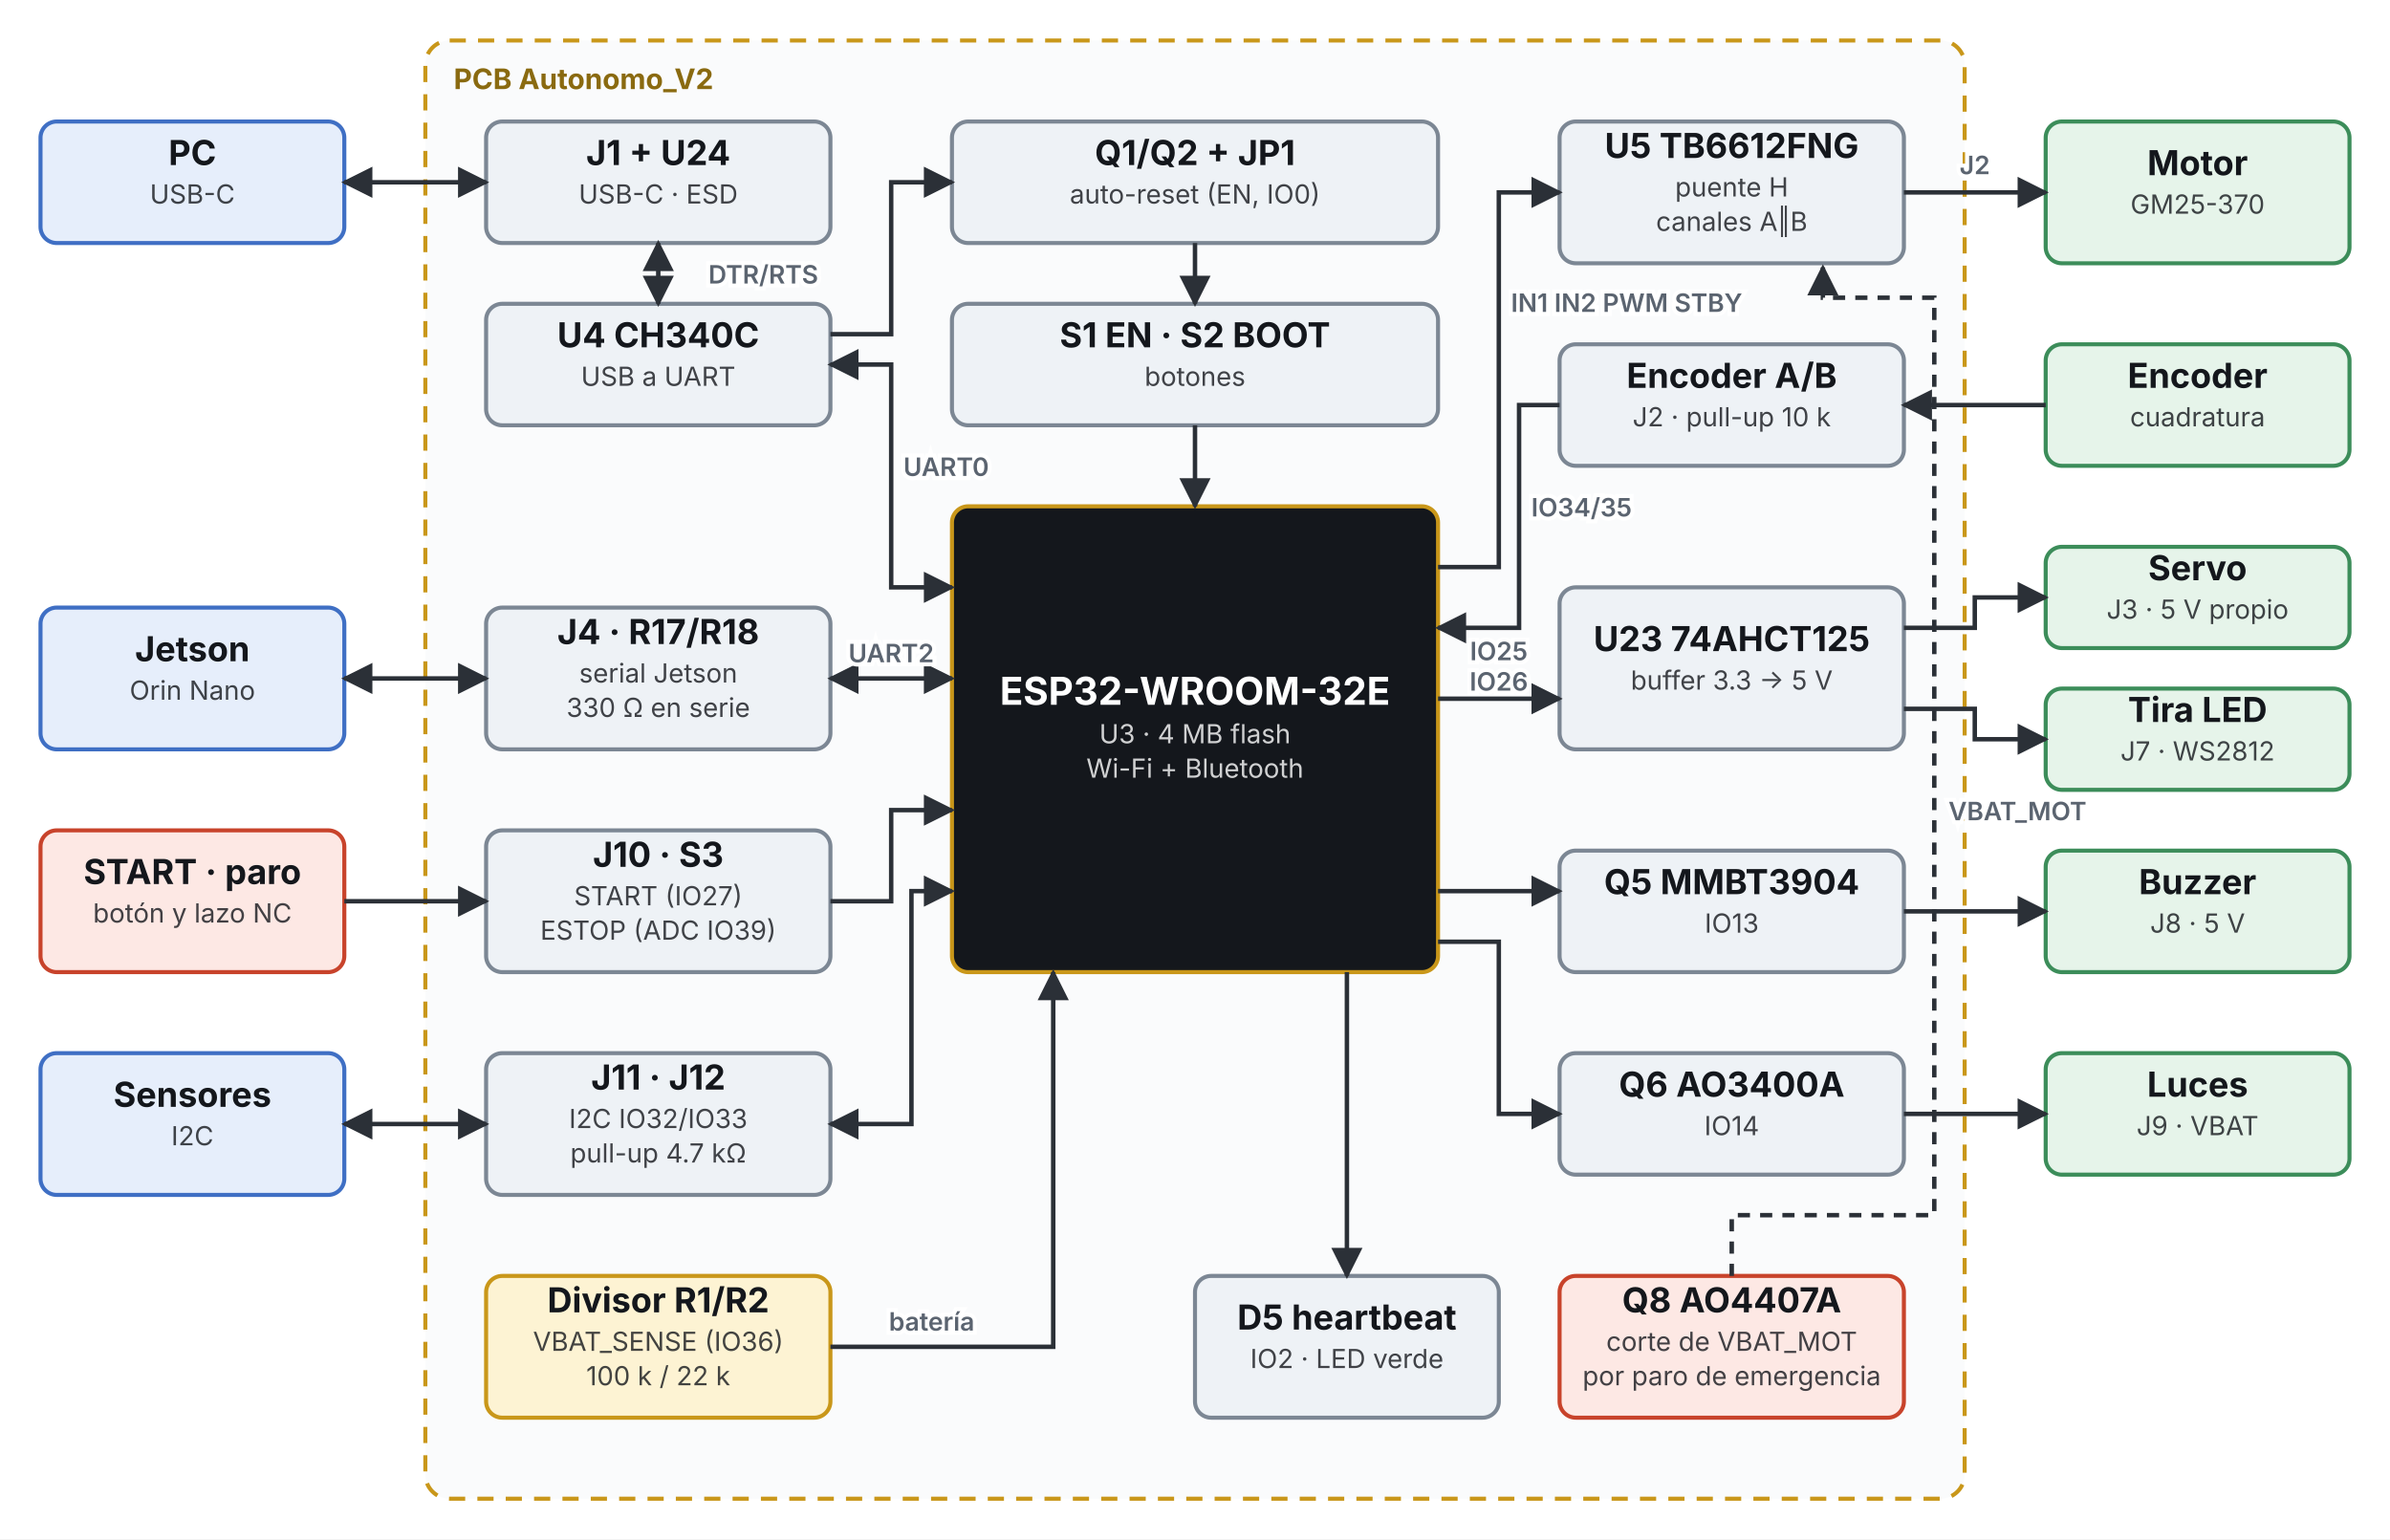
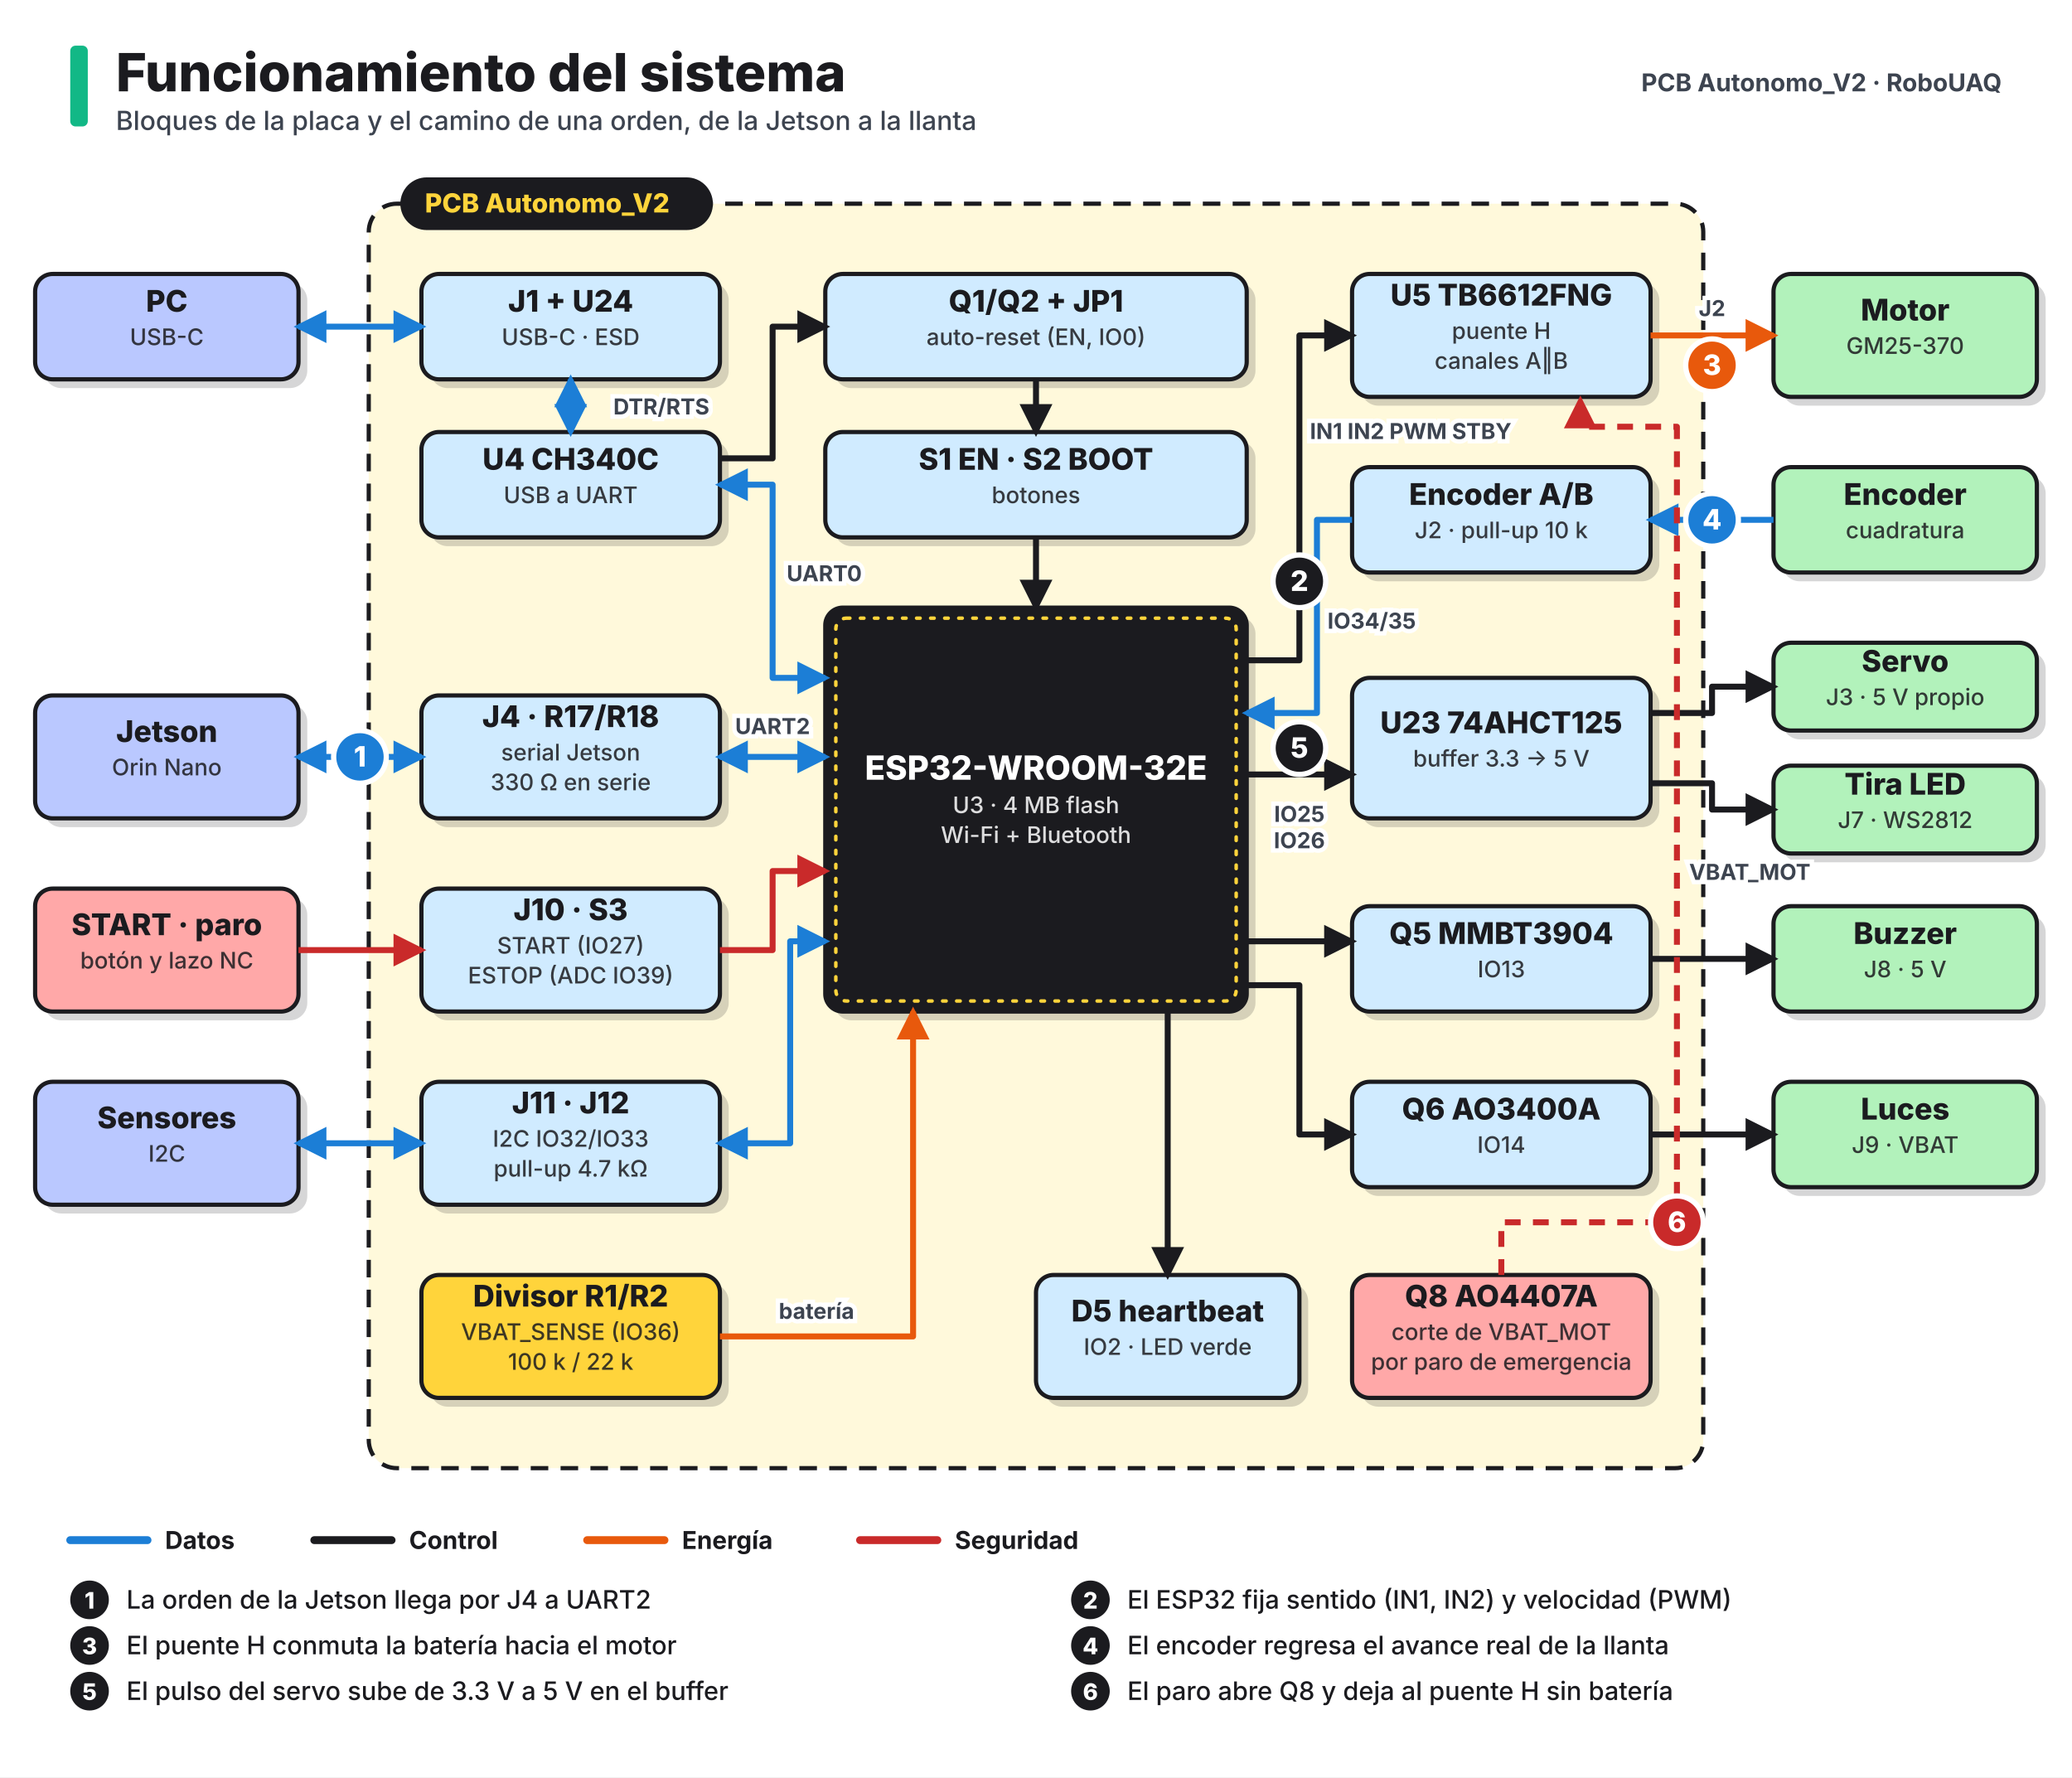
- <svg xmlns="http://www.w3.org/2000/svg" viewBox="0 0 1180 760" width="1180" height="760" font-family="Inter, 'Segoe UI', Helvetica, Arial, sans-serif">
+ <svg xmlns="http://www.w3.org/2000/svg" viewBox="0 0 1180 1012" width="1180" height="1012" font-family="Inter, 'Segoe UI', Helvetica, Arial, sans-serif">
  <defs>
-     <marker id="ae" viewBox="0 0 10 10" refX="9" refY="5" markerWidth="7" markerHeight="7" orient="auto">
-       <path d="M0,0 L10,5 L0,10 z" fill="#2b3037" />
-     </marker>
-     <marker id="as" viewBox="0 0 10 10" refX="1" refY="5" markerWidth="7" markerHeight="7" orient="auto">
-       <path d="M10,0 L0,5 L10,10 z" fill="#2b3037" />
+     <marker id="ep" viewBox="0 0 10 10" refX="8.5" refY="5" markerWidth="5.5" markerHeight="5.5" orient="auto">
+       <path d="M0,0 L10,5 L0,10 z" fill="#e8590c" />
+     </marker>
+     <marker id="sp" viewBox="0 0 10 10" refX="1.5" refY="5" markerWidth="5.5" markerHeight="5.5" orient="auto">
+       <path d="M10,0 L0,5 L10,10 z" fill="#e8590c" />
+     </marker>
+     <marker id="ed" viewBox="0 0 10 10" refX="8.5" refY="5" markerWidth="5.5" markerHeight="5.5" orient="auto">
+       <path d="M0,0 L10,5 L0,10 z" fill="#1c7ed6" />
+     </marker>
+     <marker id="sd" viewBox="0 0 10 10" refX="1.5" refY="5" markerWidth="5.5" markerHeight="5.5" orient="auto">
+       <path d="M10,0 L0,5 L10,10 z" fill="#1c7ed6" />
+     </marker>
+     <marker id="ec" viewBox="0 0 10 10" refX="8.5" refY="5" markerWidth="5.5" markerHeight="5.5" orient="auto">
+       <path d="M0,0 L10,5 L0,10 z" fill="#1b1b1f" />
+     </marker>
+     <marker id="sc" viewBox="0 0 10 10" refX="1.5" refY="5" markerWidth="5.5" markerHeight="5.5" orient="auto">
+       <path d="M10,0 L0,5 L10,10 z" fill="#1b1b1f" />
+     </marker>
+     <marker id="es" viewBox="0 0 10 10" refX="8.5" refY="5" markerWidth="5.5" markerHeight="5.5" orient="auto">
+       <path d="M0,0 L10,5 L0,10 z" fill="#c92a2a" />
+     </marker>
+     <marker id="ss" viewBox="0 0 10 10" refX="1.5" refY="5" markerWidth="5.5" markerHeight="5.5" orient="auto">
+       <path d="M10,0 L0,5 L10,10 z" fill="#c92a2a" />
    </marker>
  </defs>
-   <rect width="1180" height="760" fill="#ffffff" />
-   <rect x="210" y="20" width="760" height="720" rx="12" fill="#fafbfc" stroke="#c9971a" stroke-width="2" stroke-dasharray="8 6" />
-   <text x="224" y="44" font-size="14" font-weight="700" fill="#8a6a10">PCB Autonomo_V2</text>
-   <rect x="470" y="250" width="240" height="230" rx="8" fill="#14171c" stroke="#c9971a" stroke-width="2" />
-   <text x="590.0" y="348.0" text-anchor="middle" font-size="19" font-weight="700" fill="#ffffff">ESP32-WROOM-32E</text>
-   <text x="590.0" y="367.0" text-anchor="middle" font-size="13" fill="#ffffff" opacity=".8">U3 · 4 MB flash</text>
-   <text x="590.0" y="384.0" text-anchor="middle" font-size="13" fill="#ffffff" opacity=".8">Wi-Fi + Bluetooth</text>
-   <rect x="20" y="60" width="150" height="60" rx="8" fill="#e6eefb" stroke="#3f6fc4" stroke-width="2" />
-   <text x="95.0" y="81.5" text-anchor="middle" font-size="17" font-weight="700" fill="#14171c">PC</text>
-   <text x="95.0" y="100.5" text-anchor="middle" font-size="13" fill="#14171c" opacity=".8">USB-C</text>
-   <rect x="240" y="60" width="170" height="60" rx="8" fill="#eef2f6" stroke="#7c8794" stroke-width="2" />
-   <text x="325.0" y="81.5" text-anchor="middle" font-size="17" font-weight="700" fill="#14171c">J1 + U24</text>
-   <text x="325.0" y="100.5" text-anchor="middle" font-size="13" fill="#14171c" opacity=".8">USB-C · ESD</text>
-   <rect x="240" y="150" width="170" height="60" rx="8" fill="#eef2f6" stroke="#7c8794" stroke-width="2" />
-   <text x="325.0" y="171.5" text-anchor="middle" font-size="17" font-weight="700" fill="#14171c">U4 CH340C</text>
-   <text x="325.0" y="190.5" text-anchor="middle" font-size="13" fill="#14171c" opacity=".8">USB a UART</text>
-   <rect x="470" y="60" width="240" height="60" rx="8" fill="#eef2f6" stroke="#7c8794" stroke-width="2" />
-   <text x="590.0" y="81.5" text-anchor="middle" font-size="17" font-weight="700" fill="#14171c">Q1/Q2 + JP1</text>
-   <text x="590.0" y="100.5" text-anchor="middle" font-size="13" fill="#14171c" opacity=".8">auto-reset (EN, IO0)</text>
-   <rect x="470" y="150" width="240" height="60" rx="8" fill="#eef2f6" stroke="#7c8794" stroke-width="2" />
-   <text x="590.0" y="171.5" text-anchor="middle" font-size="17" font-weight="700" fill="#14171c">S1 EN · S2 BOOT</text>
-   <text x="590.0" y="190.5" text-anchor="middle" font-size="13" fill="#14171c" opacity=".8">botones</text>
-   <polyline points="170,90 240,90" fill="none" stroke="#2b3037" stroke-width="2.2" marker-end="url(#ae)" marker-start="url(#as)" />
-   <polyline points="325,120 325,150" fill="none" stroke="#2b3037" stroke-width="2.2" marker-end="url(#ae)" marker-start="url(#as)" />
-   <polyline points="410,180 440,180 440,290 470,290" fill="none" stroke="#2b3037" stroke-width="2.2" marker-end="url(#ae)" marker-start="url(#as)" />
-   <text x="446" y="235" text-anchor="start" font-size="12.5" fill="#5b6470" font-weight="600" paint-order="stroke" stroke="#fff" stroke-width="4">UART0</text>
-   <polyline points="410,165 440,165 440,90 470,90" fill="none" stroke="#2b3037" stroke-width="2.2" marker-end="url(#ae)" />
-   <text x="404" y="140" text-anchor="end" font-size="12.5" fill="#5b6470" font-weight="600" paint-order="stroke" stroke="#fff" stroke-width="4">DTR/RTS</text>
-   <polyline points="590,120 590,150" fill="none" stroke="#2b3037" stroke-width="2.2" marker-end="url(#ae)" />
-   <polyline points="590,210 590,250" fill="none" stroke="#2b3037" stroke-width="2.2" marker-end="url(#ae)" />
-   <rect x="20" y="300" width="150" height="70" rx="8" fill="#e6eefb" stroke="#3f6fc4" stroke-width="2" />
-   <text x="95.0" y="326.5" text-anchor="middle" font-size="17" font-weight="700" fill="#14171c">Jetson</text>
-   <text x="95.0" y="345.5" text-anchor="middle" font-size="13" fill="#14171c" opacity=".8">Orin Nano</text>
-   <rect x="240" y="300" width="170" height="70" rx="8" fill="#eef2f6" stroke="#7c8794" stroke-width="2" />
-   <text x="325.0" y="318.0" text-anchor="middle" font-size="17" font-weight="700" fill="#14171c">J4 · R17/R18</text>
-   <text x="325.0" y="337.0" text-anchor="middle" font-size="13" fill="#14171c" opacity=".8">serial Jetson</text>
-   <text x="325.0" y="354.0" text-anchor="middle" font-size="13" fill="#14171c" opacity=".8">330 Ω en serie</text>
-   <polyline points="170,335 240,335" fill="none" stroke="#2b3037" stroke-width="2.2" marker-end="url(#ae)" marker-start="url(#as)" />
-   <polyline points="410,335 470,335" fill="none" stroke="#2b3037" stroke-width="2.2" marker-end="url(#ae)" marker-start="url(#as)" />
-   <text x="440" y="327" text-anchor="middle" font-size="12.5" fill="#5b6470" font-weight="600" paint-order="stroke" stroke="#fff" stroke-width="4">UART2</text>
-   <rect x="20" y="410" width="150" height="70" rx="8" fill="#fde8e4" stroke="#c8432b" stroke-width="2" />
-   <text x="95.0" y="436.5" text-anchor="middle" font-size="17" font-weight="700" fill="#14171c">START · paro</text>
-   <text x="95.0" y="455.5" text-anchor="middle" font-size="13" fill="#14171c" opacity=".8">botón y lazo NC</text>
-   <rect x="240" y="410" width="170" height="70" rx="8" fill="#eef2f6" stroke="#7c8794" stroke-width="2" />
-   <text x="325.0" y="428.0" text-anchor="middle" font-size="17" font-weight="700" fill="#14171c">J10 · S3</text>
-   <text x="325.0" y="447.0" text-anchor="middle" font-size="13" fill="#14171c" opacity=".8">START (IO27)</text>
-   <text x="325.0" y="464.0" text-anchor="middle" font-size="13" fill="#14171c" opacity=".8">ESTOP (ADC IO39)</text>
-   <polyline points="170,445 240,445" fill="none" stroke="#2b3037" stroke-width="2.2" marker-end="url(#ae)" />
-   <polyline points="410,445 440,445 440,400 470,400" fill="none" stroke="#2b3037" stroke-width="2.2" marker-end="url(#ae)" />
-   <rect x="20" y="520" width="150" height="70" rx="8" fill="#e6eefb" stroke="#3f6fc4" stroke-width="2" />
-   <text x="95.0" y="546.5" text-anchor="middle" font-size="17" font-weight="700" fill="#14171c">Sensores</text>
-   <text x="95.0" y="565.5" text-anchor="middle" font-size="13" fill="#14171c" opacity=".8">I2C</text>
-   <rect x="240" y="520" width="170" height="70" rx="8" fill="#eef2f6" stroke="#7c8794" stroke-width="2" />
-   <text x="325.0" y="538.0" text-anchor="middle" font-size="17" font-weight="700" fill="#14171c">J11 · J12</text>
-   <text x="325.0" y="557.0" text-anchor="middle" font-size="13" fill="#14171c" opacity=".8">I2C IO32/IO33</text>
-   <text x="325.0" y="574.0" text-anchor="middle" font-size="13" fill="#14171c" opacity=".8">pull-up 4.7 kΩ</text>
-   <polyline points="170,555 240,555" fill="none" stroke="#2b3037" stroke-width="2.2" marker-end="url(#ae)" marker-start="url(#as)" />
-   <polyline points="410,555 450,555 450,440 470,440" fill="none" stroke="#2b3037" stroke-width="2.2" marker-end="url(#ae)" marker-start="url(#as)" />
-   <rect x="240" y="630" width="170" height="70" rx="8" fill="#fdf3d3" stroke="#c9971a" stroke-width="2" />
-   <text x="325.0" y="648.0" text-anchor="middle" font-size="17" font-weight="700" fill="#14171c">Divisor R1/R2</text>
-   <text x="325.0" y="667.0" text-anchor="middle" font-size="13" fill="#14171c" opacity=".8">VBAT_SENSE (IO36)</text>
-   <text x="325.0" y="684.0" text-anchor="middle" font-size="13" fill="#14171c" opacity=".8">100 k / 22 k</text>
-   <polyline points="410,665 520,665 520,480" fill="none" stroke="#2b3037" stroke-width="2.2" marker-end="url(#ae)" />
-   <text x="460" y="657" text-anchor="middle" font-size="12.5" fill="#5b6470" font-weight="600" paint-order="stroke" stroke="#fff" stroke-width="4">batería</text>
-   <rect x="770" y="60" width="170" height="70" rx="8" fill="#eef2f6" stroke="#7c8794" stroke-width="2" />
-   <text x="855.0" y="78.0" text-anchor="middle" font-size="17" font-weight="700" fill="#14171c">U5 TB6612FNG</text>
-   <text x="855.0" y="97.0" text-anchor="middle" font-size="13" fill="#14171c" opacity=".8">puente H</text>
-   <text x="855.0" y="114.0" text-anchor="middle" font-size="13" fill="#14171c" opacity=".8">canales A‖B</text>
-   <rect x="1010" y="60" width="150" height="70" rx="8" fill="#e6f4ea" stroke="#3c8d5a" stroke-width="2" />
-   <text x="1085.0" y="86.5" text-anchor="middle" font-size="17" font-weight="700" fill="#14171c">Motor</text>
-   <text x="1085.0" y="105.5" text-anchor="middle" font-size="13" fill="#14171c" opacity=".8">GM25-370</text>
-   <polyline points="710,280 740,280 740,95 770,95" fill="none" stroke="#2b3037" stroke-width="2.2" marker-end="url(#ae)" />
-   <text x="746" y="154" text-anchor="start" font-size="12.5" fill="#5b6470" font-weight="600" paint-order="stroke" stroke="#fff" stroke-width="4">IN1 IN2 PWM STBY</text>
-   <polyline points="940,95 1010,95" fill="none" stroke="#2b3037" stroke-width="2.2" marker-end="url(#ae)" />
-   <text x="975" y="86" text-anchor="middle" font-size="12.5" fill="#5b6470" font-weight="600" paint-order="stroke" stroke="#fff" stroke-width="4">J2</text>
-   <rect x="770" y="170" width="170" height="60" rx="8" fill="#eef2f6" stroke="#7c8794" stroke-width="2" />
-   <text x="855.0" y="191.5" text-anchor="middle" font-size="17" font-weight="700" fill="#14171c">Encoder A/B</text>
-   <text x="855.0" y="210.5" text-anchor="middle" font-size="13" fill="#14171c" opacity=".8">J2 · pull-up 10 k</text>
-   <rect x="1010" y="170" width="150" height="60" rx="8" fill="#e6f4ea" stroke="#3c8d5a" stroke-width="2" />
-   <text x="1085.0" y="191.5" text-anchor="middle" font-size="17" font-weight="700" fill="#14171c">Encoder</text>
-   <text x="1085.0" y="210.5" text-anchor="middle" font-size="13" fill="#14171c" opacity=".8">cuadratura</text>
-   <polyline points="1010,200 940,200" fill="none" stroke="#2b3037" stroke-width="2.2" marker-end="url(#ae)" />
-   <polyline points="770,200 750,200 750,310 710,310" fill="none" stroke="#2b3037" stroke-width="2.2" marker-end="url(#ae)" />
-   <text x="756" y="255" text-anchor="start" font-size="12.5" fill="#5b6470" font-weight="600" paint-order="stroke" stroke="#fff" stroke-width="4">IO34/35</text>
-   <rect x="770" y="290" width="170" height="80" rx="8" fill="#eef2f6" stroke="#7c8794" stroke-width="2" />
-   <text x="855.0" y="321.5" text-anchor="middle" font-size="17" font-weight="700" fill="#14171c">U23 74AHCT125</text>
-   <text x="855.0" y="340.5" text-anchor="middle" font-size="13" fill="#14171c" opacity=".8">buffer 3.3 → 5 V</text>
-   <polyline points="710,345 770,345" fill="none" stroke="#2b3037" stroke-width="2.2" marker-end="url(#ae)" />
-   <text x="740" y="326" text-anchor="middle" font-size="12.5" fill="#5b6470" font-weight="600" paint-order="stroke" stroke="#fff" stroke-width="4">IO25</text>
-   <text x="740" y="341" text-anchor="middle" font-size="12.5" fill="#5b6470" font-weight="600" paint-order="stroke" stroke="#fff" stroke-width="4">IO26</text>
-   <rect x="1010" y="270" width="150" height="50" rx="8" fill="#e6f4ea" stroke="#3c8d5a" stroke-width="2" />
-   <text x="1085.0" y="286.5" text-anchor="middle" font-size="17" font-weight="700" fill="#14171c">Servo</text>
-   <text x="1085.0" y="305.5" text-anchor="middle" font-size="13" fill="#14171c" opacity=".8">J3 · 5 V propio</text>
-   <rect x="1010" y="340" width="150" height="50" rx="8" fill="#e6f4ea" stroke="#3c8d5a" stroke-width="2" />
-   <text x="1085.0" y="356.5" text-anchor="middle" font-size="17" font-weight="700" fill="#14171c">Tira LED</text>
-   <text x="1085.0" y="375.5" text-anchor="middle" font-size="13" fill="#14171c" opacity=".8">J7 · WS2812</text>
-   <polyline points="940,310 975,310 975,295 1010,295" fill="none" stroke="#2b3037" stroke-width="2.2" marker-end="url(#ae)" />
-   <polyline points="940,350 975,350 975,365 1010,365" fill="none" stroke="#2b3037" stroke-width="2.2" marker-end="url(#ae)" />
-   <rect x="770" y="420" width="170" height="60" rx="8" fill="#eef2f6" stroke="#7c8794" stroke-width="2" />
-   <text x="855.0" y="441.5" text-anchor="middle" font-size="17" font-weight="700" fill="#14171c">Q5 MMBT3904</text>
-   <text x="855.0" y="460.5" text-anchor="middle" font-size="13" fill="#14171c" opacity=".8">IO13</text>
-   <rect x="1010" y="420" width="150" height="60" rx="8" fill="#e6f4ea" stroke="#3c8d5a" stroke-width="2" />
-   <text x="1085.0" y="441.5" text-anchor="middle" font-size="17" font-weight="700" fill="#14171c">Buzzer</text>
-   <text x="1085.0" y="460.5" text-anchor="middle" font-size="13" fill="#14171c" opacity=".8">J8 · 5 V</text>
-   <polyline points="710,440 770,440" fill="none" stroke="#2b3037" stroke-width="2.2" marker-end="url(#ae)" />
-   <polyline points="940,450 1010,450" fill="none" stroke="#2b3037" stroke-width="2.2" marker-end="url(#ae)" />
-   <rect x="770" y="520" width="170" height="60" rx="8" fill="#eef2f6" stroke="#7c8794" stroke-width="2" />
-   <text x="855.0" y="541.5" text-anchor="middle" font-size="17" font-weight="700" fill="#14171c">Q6 AO3400A</text>
-   <text x="855.0" y="560.5" text-anchor="middle" font-size="13" fill="#14171c" opacity=".8">IO14</text>
-   <rect x="1010" y="520" width="150" height="60" rx="8" fill="#e6f4ea" stroke="#3c8d5a" stroke-width="2" />
-   <text x="1085.0" y="541.5" text-anchor="middle" font-size="17" font-weight="700" fill="#14171c">Luces</text>
-   <text x="1085.0" y="560.5" text-anchor="middle" font-size="13" fill="#14171c" opacity=".8">J9 · VBAT</text>
-   <polyline points="710,465 740,465 740,550 770,550" fill="none" stroke="#2b3037" stroke-width="2.2" marker-end="url(#ae)" />
-   <polyline points="940,550 1010,550" fill="none" stroke="#2b3037" stroke-width="2.2" marker-end="url(#ae)" />
-   <rect x="770" y="630" width="170" height="70" rx="8" fill="#fde8e4" stroke="#c8432b" stroke-width="2" />
-   <text x="855.0" y="648.0" text-anchor="middle" font-size="17" font-weight="700" fill="#14171c">Q8 AO4407A</text>
-   <text x="855.0" y="667.0" text-anchor="middle" font-size="13" fill="#14171c" opacity=".8">corte de VBAT_MOT</text>
-   <text x="855.0" y="684.0" text-anchor="middle" font-size="13" fill="#14171c" opacity=".8">por paro de emergencia</text>
-   <polyline points="855,630 855,600 955,600 955,147 900,147 900,132" fill="none" stroke="#2b3037" stroke-width="2.2" stroke-dasharray="6 5" marker-end="url(#ae)" />
-   <text x="962" y="405" text-anchor="start" font-size="12.5" fill="#5b6470" font-weight="600" paint-order="stroke" stroke="#fff" stroke-width="4">VBAT_MOT</text>
-   <rect x="590" y="630" width="150" height="70" rx="8" fill="#eef2f6" stroke="#7c8794" stroke-width="2" />
-   <text x="665.0" y="656.5" text-anchor="middle" font-size="17" font-weight="700" fill="#14171c">D5 heartbeat</text>
-   <text x="665.0" y="675.5" text-anchor="middle" font-size="13" fill="#14171c" opacity=".8">IO2 · LED verde</text>
-   <polyline points="665,480 665,630" fill="none" stroke="#2b3037" stroke-width="2.2" marker-end="url(#ae)" />
+   <rect width="1180" height="1012" fill="#ffffff" />
+   <rect x="40" y="26" width="10" height="46" rx="3" fill="#12b886" />
+   <text x="66" y="52" font-size="30" font-weight="800" fill="#1b1b1f">Funcionamiento del sistema</text>
+   <text x="66" y="74" font-size="15" font-weight="500" fill="#3d4450">Bloques de la placa y el camino de una orden, de la Jetson a la llanta</text>
+   <text x="1140" y="52" text-anchor="end" font-size="14" font-weight="700" fill="#3d4450">PCB Autonomo_V2 · RoboUAQ</text>
+   <g transform="translate(0,96)">
+     <rect x="210" y="20" width="760" height="720" rx="16" fill="#fff9db" stroke="#1b1b1f" stroke-width="2.4" stroke-dasharray="10 7" />
+     <rect x="228" y="5" width="178" height="30" rx="15" fill="#1b1b1f" />
+     <text x="242" y="25" font-size="15" font-weight="800" fill="#ffd43b">PCB Autonomo_V2</text>
+     <rect x="475" y="255" width="240" height="230" rx="10" fill="#1b1b1f" opacity=".18" />
+     <rect x="470" y="250" width="240" height="230" rx="10" fill="#1b1b1f" stroke="#1b1b1f" stroke-width="2.4" />
+     <rect x="476" y="256" width="228" height="218" rx="6" fill="none" stroke="#ffd43b" stroke-width="2" stroke-dasharray="2 6" stroke-linecap="round" />
+     <text x="590.0" y="348.0" text-anchor="middle" font-size="19" font-weight="800" fill="#ffffff">ESP32-WROOM-32E</text>
+     <text x="590.0" y="367.0" text-anchor="middle" font-size="13" font-weight="500" fill="#ffffff" opacity=".85">U3 · 4 MB flash</text>
+     <text x="590.0" y="384.0" text-anchor="middle" font-size="13" font-weight="500" fill="#ffffff" opacity=".85">Wi-Fi + Bluetooth</text>
+     <rect x="25" y="65" width="150" height="60" rx="10" fill="#1b1b1f" opacity=".18" />
+     <rect x="20" y="60" width="150" height="60" rx="10" fill="#bac8ff" stroke="#1b1b1f" stroke-width="2.4" />
+     <text x="95.0" y="81.5" text-anchor="middle" font-size="17" font-weight="800" fill="#1b1b1f">PC</text>
+     <text x="95.0" y="100.5" text-anchor="middle" font-size="13" font-weight="500" fill="#1b1b1f" opacity=".85">USB-C</text>
+     <rect x="245" y="65" width="170" height="60" rx="10" fill="#1b1b1f" opacity=".18" />
+     <rect x="240" y="60" width="170" height="60" rx="10" fill="#d0ebff" stroke="#1b1b1f" stroke-width="2.4" />
+     <text x="325.0" y="81.5" text-anchor="middle" font-size="17" font-weight="800" fill="#1b1b1f">J1 + U24</text>
+     <text x="325.0" y="100.5" text-anchor="middle" font-size="13" font-weight="500" fill="#1b1b1f" opacity=".85">USB-C · ESD</text>
+     <rect x="245" y="155" width="170" height="60" rx="10" fill="#1b1b1f" opacity=".18" />
+     <rect x="240" y="150" width="170" height="60" rx="10" fill="#d0ebff" stroke="#1b1b1f" stroke-width="2.4" />
+     <text x="325.0" y="171.5" text-anchor="middle" font-size="17" font-weight="800" fill="#1b1b1f">U4 CH340C</text>
+     <text x="325.0" y="190.5" text-anchor="middle" font-size="13" font-weight="500" fill="#1b1b1f" opacity=".85">USB a UART</text>
+     <rect x="475" y="65" width="240" height="60" rx="10" fill="#1b1b1f" opacity=".18" />
+     <rect x="470" y="60" width="240" height="60" rx="10" fill="#d0ebff" stroke="#1b1b1f" stroke-width="2.4" />
+     <text x="590.0" y="81.5" text-anchor="middle" font-size="17" font-weight="800" fill="#1b1b1f">Q1/Q2 + JP1</text>
+     <text x="590.0" y="100.5" text-anchor="middle" font-size="13" font-weight="500" fill="#1b1b1f" opacity=".85">auto-reset (EN, IO0)</text>
+     <rect x="475" y="155" width="240" height="60" rx="10" fill="#1b1b1f" opacity=".18" />
+     <rect x="470" y="150" width="240" height="60" rx="10" fill="#d0ebff" stroke="#1b1b1f" stroke-width="2.4" />
+     <text x="590.0" y="171.5" text-anchor="middle" font-size="17" font-weight="800" fill="#1b1b1f">S1 EN · S2 BOOT</text>
+     <text x="590.0" y="190.5" text-anchor="middle" font-size="13" font-weight="500" fill="#1b1b1f" opacity=".85">botones</text>
+     <polyline points="170,90 240,90" fill="none" stroke="#1c7ed6" stroke-width="3.4" stroke-linejoin="round" marker-end="url(#ed)" marker-start="url(#sd)" />
+     <polyline points="325,120 325,150" fill="none" stroke="#1c7ed6" stroke-width="3.4" stroke-linejoin="round" marker-end="url(#ed)" marker-start="url(#sd)" />
+     <polyline points="410,180 440,180 440,290 470,290" fill="none" stroke="#1c7ed6" stroke-width="3.4" stroke-linejoin="round" marker-end="url(#ed)" marker-start="url(#sd)" />
+     <polyline points="410,165 440,165 440,90 470,90" fill="none" stroke="#1b1b1f" stroke-width="3.4" stroke-linejoin="round" marker-end="url(#ec)" />
+     <polyline points="590,120 590,150" fill="none" stroke="#1b1b1f" stroke-width="3.4" stroke-linejoin="round" marker-end="url(#ec)" />
+     <polyline points="590,210 590,250" fill="none" stroke="#1b1b1f" stroke-width="3.4" stroke-linejoin="round" marker-end="url(#ec)" />
+     <rect x="25" y="305" width="150" height="70" rx="10" fill="#1b1b1f" opacity=".18" />
+     <rect x="20" y="300" width="150" height="70" rx="10" fill="#bac8ff" stroke="#1b1b1f" stroke-width="2.4" />
+     <text x="95.0" y="326.5" text-anchor="middle" font-size="17" font-weight="800" fill="#1b1b1f">Jetson</text>
+     <text x="95.0" y="345.5" text-anchor="middle" font-size="13" font-weight="500" fill="#1b1b1f" opacity=".85">Orin Nano</text>
+     <rect x="245" y="305" width="170" height="70" rx="10" fill="#1b1b1f" opacity=".18" />
+     <rect x="240" y="300" width="170" height="70" rx="10" fill="#d0ebff" stroke="#1b1b1f" stroke-width="2.4" />
+     <text x="325.0" y="318.0" text-anchor="middle" font-size="17" font-weight="800" fill="#1b1b1f">J4 · R17/R18</text>
+     <text x="325.0" y="337.0" text-anchor="middle" font-size="13" font-weight="500" fill="#1b1b1f" opacity=".85">serial Jetson</text>
+     <text x="325.0" y="354.0" text-anchor="middle" font-size="13" font-weight="500" fill="#1b1b1f" opacity=".85">330 Ω en serie</text>
+     <polyline points="170,335 240,335" fill="none" stroke="#1c7ed6" stroke-width="3.4" stroke-linejoin="round" marker-end="url(#ed)" marker-start="url(#sd)" />
+     <polyline points="410,335 470,335" fill="none" stroke="#1c7ed6" stroke-width="3.4" stroke-linejoin="round" marker-end="url(#ed)" marker-start="url(#sd)" />
+     <rect x="25" y="415" width="150" height="70" rx="10" fill="#1b1b1f" opacity=".18" />
+     <rect x="20" y="410" width="150" height="70" rx="10" fill="#ffa8a8" stroke="#1b1b1f" stroke-width="2.4" />
+     <text x="95.0" y="436.5" text-anchor="middle" font-size="17" font-weight="800" fill="#1b1b1f">START · paro</text>
+     <text x="95.0" y="455.5" text-anchor="middle" font-size="13" font-weight="500" fill="#1b1b1f" opacity=".85">botón y lazo NC</text>
+     <rect x="245" y="415" width="170" height="70" rx="10" fill="#1b1b1f" opacity=".18" />
+     <rect x="240" y="410" width="170" height="70" rx="10" fill="#d0ebff" stroke="#1b1b1f" stroke-width="2.4" />
+     <text x="325.0" y="428.0" text-anchor="middle" font-size="17" font-weight="800" fill="#1b1b1f">J10 · S3</text>
+     <text x="325.0" y="447.0" text-anchor="middle" font-size="13" font-weight="500" fill="#1b1b1f" opacity=".85">START (IO27)</text>
+     <text x="325.0" y="464.0" text-anchor="middle" font-size="13" font-weight="500" fill="#1b1b1f" opacity=".85">ESTOP (ADC IO39)</text>
+     <polyline points="170,445 240,445" fill="none" stroke="#c92a2a" stroke-width="3.4" stroke-linejoin="round" marker-end="url(#es)" />
+     <polyline points="410,445 440,445 440,400 470,400" fill="none" stroke="#c92a2a" stroke-width="3.4" stroke-linejoin="round" marker-end="url(#es)" />
+     <rect x="25" y="525" width="150" height="70" rx="10" fill="#1b1b1f" opacity=".18" />
+     <rect x="20" y="520" width="150" height="70" rx="10" fill="#bac8ff" stroke="#1b1b1f" stroke-width="2.4" />
+     <text x="95.0" y="546.5" text-anchor="middle" font-size="17" font-weight="800" fill="#1b1b1f">Sensores</text>
+     <text x="95.0" y="565.5" text-anchor="middle" font-size="13" font-weight="500" fill="#1b1b1f" opacity=".85">I2C</text>
+     <rect x="245" y="525" width="170" height="70" rx="10" fill="#1b1b1f" opacity=".18" />
+     <rect x="240" y="520" width="170" height="70" rx="10" fill="#d0ebff" stroke="#1b1b1f" stroke-width="2.4" />
+     <text x="325.0" y="538.0" text-anchor="middle" font-size="17" font-weight="800" fill="#1b1b1f">J11 · J12</text>
+     <text x="325.0" y="557.0" text-anchor="middle" font-size="13" font-weight="500" fill="#1b1b1f" opacity=".85">I2C IO32/IO33</text>
+     <text x="325.0" y="574.0" text-anchor="middle" font-size="13" font-weight="500" fill="#1b1b1f" opacity=".85">pull-up 4.7 kΩ</text>
+     <polyline points="170,555 240,555" fill="none" stroke="#1c7ed6" stroke-width="3.4" stroke-linejoin="round" marker-end="url(#ed)" marker-start="url(#sd)" />
+     <polyline points="410,555 450,555 450,440 470,440" fill="none" stroke="#1c7ed6" stroke-width="3.4" stroke-linejoin="round" marker-end="url(#ed)" marker-start="url(#sd)" />
+     <rect x="245" y="635" width="170" height="70" rx="10" fill="#1b1b1f" opacity=".18" />
+     <rect x="240" y="630" width="170" height="70" rx="10" fill="#ffd43b" stroke="#1b1b1f" stroke-width="2.4" />
+     <text x="325.0" y="648.0" text-anchor="middle" font-size="17" font-weight="800" fill="#1b1b1f">Divisor R1/R2</text>
+     <text x="325.0" y="667.0" text-anchor="middle" font-size="13" font-weight="500" fill="#1b1b1f" opacity=".85">VBAT_SENSE (IO36)</text>
+     <text x="325.0" y="684.0" text-anchor="middle" font-size="13" font-weight="500" fill="#1b1b1f" opacity=".85">100 k / 22 k</text>
+     <polyline points="410,665 520,665 520,480" fill="none" stroke="#e8590c" stroke-width="3.4" stroke-linejoin="round" marker-end="url(#ep)" />
+     <rect x="775" y="65" width="170" height="70" rx="10" fill="#1b1b1f" opacity=".18" />
+     <rect x="770" y="60" width="170" height="70" rx="10" fill="#d0ebff" stroke="#1b1b1f" stroke-width="2.4" />
+     <text x="855.0" y="78.0" text-anchor="middle" font-size="17" font-weight="800" fill="#1b1b1f">U5 TB6612FNG</text>
+     <text x="855.0" y="97.0" text-anchor="middle" font-size="13" font-weight="500" fill="#1b1b1f" opacity=".85">puente H</text>
+     <text x="855.0" y="114.0" text-anchor="middle" font-size="13" font-weight="500" fill="#1b1b1f" opacity=".85">canales A‖B</text>
+     <rect x="1015" y="65" width="150" height="70" rx="10" fill="#1b1b1f" opacity=".18" />
+     <rect x="1010" y="60" width="150" height="70" rx="10" fill="#b2f2bb" stroke="#1b1b1f" stroke-width="2.4" />
+     <text x="1085.0" y="86.5" text-anchor="middle" font-size="17" font-weight="800" fill="#1b1b1f">Motor</text>
+     <text x="1085.0" y="105.5" text-anchor="middle" font-size="13" font-weight="500" fill="#1b1b1f" opacity=".85">GM25-370</text>
+     <polyline points="710,280 740,280 740,95 770,95" fill="none" stroke="#1b1b1f" stroke-width="3.4" stroke-linejoin="round" marker-end="url(#ec)" />
+     <polyline points="940,95 1010,95" fill="none" stroke="#e8590c" stroke-width="3.4" stroke-linejoin="round" marker-end="url(#ep)" />
+     <rect x="775" y="175" width="170" height="60" rx="10" fill="#1b1b1f" opacity=".18" />
+     <rect x="770" y="170" width="170" height="60" rx="10" fill="#d0ebff" stroke="#1b1b1f" stroke-width="2.4" />
+     <text x="855.0" y="191.5" text-anchor="middle" font-size="17" font-weight="800" fill="#1b1b1f">Encoder A/B</text>
+     <text x="855.0" y="210.5" text-anchor="middle" font-size="13" font-weight="500" fill="#1b1b1f" opacity=".85">J2 · pull-up 10 k</text>
+     <rect x="1015" y="175" width="150" height="60" rx="10" fill="#1b1b1f" opacity=".18" />
+     <rect x="1010" y="170" width="150" height="60" rx="10" fill="#b2f2bb" stroke="#1b1b1f" stroke-width="2.4" />
+     <text x="1085.0" y="191.5" text-anchor="middle" font-size="17" font-weight="800" fill="#1b1b1f">Encoder</text>
+     <text x="1085.0" y="210.5" text-anchor="middle" font-size="13" font-weight="500" fill="#1b1b1f" opacity=".85">cuadratura</text>
+     <polyline points="1010,200 940,200" fill="none" stroke="#1c7ed6" stroke-width="3.4" stroke-linejoin="round" marker-end="url(#ed)" />
+     <polyline points="770,200 750,200 750,310 710,310" fill="none" stroke="#1c7ed6" stroke-width="3.4" stroke-linejoin="round" marker-end="url(#ed)" />
+     <rect x="775" y="295" width="170" height="80" rx="10" fill="#1b1b1f" opacity=".18" />
+     <rect x="770" y="290" width="170" height="80" rx="10" fill="#d0ebff" stroke="#1b1b1f" stroke-width="2.4" />
+     <text x="855.0" y="321.5" text-anchor="middle" font-size="17" font-weight="800" fill="#1b1b1f">U23 74AHCT125</text>
+     <text x="855.0" y="340.5" text-anchor="middle" font-size="13" font-weight="500" fill="#1b1b1f" opacity=".85">buffer 3.3 → 5 V</text>
+     <polyline points="710,345 770,345" fill="none" stroke="#1b1b1f" stroke-width="3.4" stroke-linejoin="round" marker-end="url(#ec)" />
+     <rect x="1015" y="275" width="150" height="50" rx="10" fill="#1b1b1f" opacity=".18" />
+     <rect x="1010" y="270" width="150" height="50" rx="10" fill="#b2f2bb" stroke="#1b1b1f" stroke-width="2.4" />
+     <text x="1085.0" y="286.5" text-anchor="middle" font-size="17" font-weight="800" fill="#1b1b1f">Servo</text>
+     <text x="1085.0" y="305.5" text-anchor="middle" font-size="13" font-weight="500" fill="#1b1b1f" opacity=".85">J3 · 5 V propio</text>
+     <rect x="1015" y="345" width="150" height="50" rx="10" fill="#1b1b1f" opacity=".18" />
+     <rect x="1010" y="340" width="150" height="50" rx="10" fill="#b2f2bb" stroke="#1b1b1f" stroke-width="2.4" />
+     <text x="1085.0" y="356.5" text-anchor="middle" font-size="17" font-weight="800" fill="#1b1b1f">Tira LED</text>
+     <text x="1085.0" y="375.5" text-anchor="middle" font-size="13" font-weight="500" fill="#1b1b1f" opacity=".85">J7 · WS2812</text>
+     <polyline points="940,310 975,310 975,295 1010,295" fill="none" stroke="#1b1b1f" stroke-width="3.4" stroke-linejoin="round" marker-end="url(#ec)" />
+     <polyline points="940,350 975,350 975,365 1010,365" fill="none" stroke="#1b1b1f" stroke-width="3.4" stroke-linejoin="round" marker-end="url(#ec)" />
+     <rect x="775" y="425" width="170" height="60" rx="10" fill="#1b1b1f" opacity=".18" />
+     <rect x="770" y="420" width="170" height="60" rx="10" fill="#d0ebff" stroke="#1b1b1f" stroke-width="2.4" />
+     <text x="855.0" y="441.5" text-anchor="middle" font-size="17" font-weight="800" fill="#1b1b1f">Q5 MMBT3904</text>
+     <text x="855.0" y="460.5" text-anchor="middle" font-size="13" font-weight="500" fill="#1b1b1f" opacity=".85">IO13</text>
+     <rect x="1015" y="425" width="150" height="60" rx="10" fill="#1b1b1f" opacity=".18" />
+     <rect x="1010" y="420" width="150" height="60" rx="10" fill="#b2f2bb" stroke="#1b1b1f" stroke-width="2.4" />
+     <text x="1085.0" y="441.5" text-anchor="middle" font-size="17" font-weight="800" fill="#1b1b1f">Buzzer</text>
+     <text x="1085.0" y="460.5" text-anchor="middle" font-size="13" font-weight="500" fill="#1b1b1f" opacity=".85">J8 · 5 V</text>
+     <polyline points="710,440 770,440" fill="none" stroke="#1b1b1f" stroke-width="3.4" stroke-linejoin="round" marker-end="url(#ec)" />
+     <polyline points="940,450 1010,450" fill="none" stroke="#1b1b1f" stroke-width="3.4" stroke-linejoin="round" marker-end="url(#ec)" />
+     <rect x="775" y="525" width="170" height="60" rx="10" fill="#1b1b1f" opacity=".18" />
+     <rect x="770" y="520" width="170" height="60" rx="10" fill="#d0ebff" stroke="#1b1b1f" stroke-width="2.4" />
+     <text x="855.0" y="541.5" text-anchor="middle" font-size="17" font-weight="800" fill="#1b1b1f">Q6 AO3400A</text>
+     <text x="855.0" y="560.5" text-anchor="middle" font-size="13" font-weight="500" fill="#1b1b1f" opacity=".85">IO14</text>
+     <rect x="1015" y="525" width="150" height="60" rx="10" fill="#1b1b1f" opacity=".18" />
+     <rect x="1010" y="520" width="150" height="60" rx="10" fill="#b2f2bb" stroke="#1b1b1f" stroke-width="2.4" />
+     <text x="1085.0" y="541.5" text-anchor="middle" font-size="17" font-weight="800" fill="#1b1b1f">Luces</text>
+     <text x="1085.0" y="560.5" text-anchor="middle" font-size="13" font-weight="500" fill="#1b1b1f" opacity=".85">J9 · VBAT</text>
+     <polyline points="710,465 740,465 740,550 770,550" fill="none" stroke="#1b1b1f" stroke-width="3.4" stroke-linejoin="round" marker-end="url(#ec)" />
+     <polyline points="940,550 1010,550" fill="none" stroke="#1b1b1f" stroke-width="3.4" stroke-linejoin="round" marker-end="url(#ec)" />
+     <rect x="775" y="635" width="170" height="70" rx="10" fill="#1b1b1f" opacity=".18" />
+     <rect x="770" y="630" width="170" height="70" rx="10" fill="#ffa8a8" stroke="#1b1b1f" stroke-width="2.4" />
+     <text x="855.0" y="648.0" text-anchor="middle" font-size="17" font-weight="800" fill="#1b1b1f">Q8 AO4407A</text>
+     <text x="855.0" y="667.0" text-anchor="middle" font-size="13" font-weight="500" fill="#1b1b1f" opacity=".85">corte de VBAT_MOT</text>
+     <text x="855.0" y="684.0" text-anchor="middle" font-size="13" font-weight="500" fill="#1b1b1f" opacity=".85">por paro de emergencia</text>
+     <polyline points="855,630 855,600 955,600 955,147 900,147 900,132" fill="none" stroke="#c92a2a" stroke-width="3.4" stroke-linejoin="round" stroke-dasharray="9 7" marker-end="url(#es)" />
+     <rect x="595" y="635" width="150" height="70" rx="10" fill="#1b1b1f" opacity=".18" />
+     <rect x="590" y="630" width="150" height="70" rx="10" fill="#d0ebff" stroke="#1b1b1f" stroke-width="2.4" />
+     <text x="665.0" y="656.5" text-anchor="middle" font-size="17" font-weight="800" fill="#1b1b1f">D5 heartbeat</text>
+     <text x="665.0" y="675.5" text-anchor="middle" font-size="13" font-weight="500" fill="#1b1b1f" opacity=".85">IO2 · LED verde</text>
+     <polyline points="665,480 665,630" fill="none" stroke="#1b1b1f" stroke-width="3.4" stroke-linejoin="round" marker-end="url(#ec)" />
+     <text x="448" y="235" text-anchor="start" font-size="12.5" fill="#3d4450" font-weight="700" paint-order="stroke" stroke="#fff" stroke-width="5">UART0</text>
+     <text x="404" y="140" text-anchor="end" font-size="12.5" fill="#3d4450" font-weight="700" paint-order="stroke" stroke="#fff" stroke-width="5">DTR/RTS</text>
+     <circle cx="205" cy="335" r="15" fill="#1c7ed6" stroke="#fff" stroke-width="3" />
+     <text x="205" y="340.5" text-anchor="middle" font-size="16" font-weight="800" fill="#fff">1</text>
+     <text x="440" y="322" text-anchor="middle" font-size="12.5" fill="#3d4450" font-weight="700" paint-order="stroke" stroke="#fff" stroke-width="5">UART2</text>
+     <text x="465" y="655" text-anchor="middle" font-size="12.5" fill="#3d4450" font-weight="700" paint-order="stroke" stroke="#fff" stroke-width="5">batería</text>
+     <text x="746" y="154" text-anchor="start" font-size="12.5" fill="#3d4450" font-weight="700" paint-order="stroke" stroke="#fff" stroke-width="5">IN1 IN2 PWM STBY</text>
+     <circle cx="740" cy="235" r="15" fill="#1b1b1f" stroke="#fff" stroke-width="3" />
+     <text x="740" y="240.5" text-anchor="middle" font-size="16" font-weight="800" fill="#fff">2</text>
+     <text x="975" y="84" text-anchor="middle" font-size="12.5" fill="#3d4450" font-weight="700" paint-order="stroke" stroke="#fff" stroke-width="5">J2</text>
+     <circle cx="975" cy="112" r="15" fill="#e8590c" stroke="#fff" stroke-width="3" />
+     <text x="975" y="117.5" text-anchor="middle" font-size="16" font-weight="800" fill="#fff">3</text>
+     <circle cx="975" cy="200" r="15" fill="#1c7ed6" stroke="#fff" stroke-width="3" />
+     <text x="975" y="205.5" text-anchor="middle" font-size="16" font-weight="800" fill="#fff">4</text>
+     <text x="756" y="262" text-anchor="start" font-size="12.5" fill="#3d4450" font-weight="700" paint-order="stroke" stroke="#fff" stroke-width="5">IO34/35</text>
+     <text x="740" y="372" text-anchor="middle" font-size="12.5" fill="#3d4450" font-weight="700" paint-order="stroke" stroke="#fff" stroke-width="5">IO25</text>
+     <text x="740" y="387" text-anchor="middle" font-size="12.5" fill="#3d4450" font-weight="700" paint-order="stroke" stroke="#fff" stroke-width="5">IO26</text>
+     <circle cx="740" cy="330" r="15" fill="#1b1b1f" stroke="#fff" stroke-width="3" />
+     <text x="740" y="335.5" text-anchor="middle" font-size="16" font-weight="800" fill="#fff">5</text>
+     <text x="962" y="405" text-anchor="start" font-size="12.5" fill="#3d4450" font-weight="700" paint-order="stroke" stroke="#fff" stroke-width="5">VBAT_MOT</text>
+     <circle cx="955" cy="600" r="15" fill="#c92a2a" stroke="#fff" stroke-width="3" />
+     <text x="955" y="605.5" text-anchor="middle" font-size="16" font-weight="800" fill="#fff">6</text>
+   </g>
+   <line x1="40" y1="877" x2="84" y2="877" stroke="#1c7ed6" stroke-width="4.5" stroke-linecap="round" />
+   <text x="94" y="882" font-size="14" font-weight="700" fill="#1b1b1f">Datos</text>
+   <line x1="179.0" y1="877" x2="223.0" y2="877" stroke="#1b1b1f" stroke-width="4.5" stroke-linecap="round" />
+   <text x="233.0" y="882" font-size="14" font-weight="700" fill="#1b1b1f">Control</text>
+   <line x1="334.4" y1="877" x2="378.4" y2="877" stroke="#e8590c" stroke-width="4.5" stroke-linecap="round" />
+   <text x="388.4" y="882" font-size="14" font-weight="700" fill="#1b1b1f">Energía</text>
+   <line x1="489.8" y1="877" x2="533.8" y2="877" stroke="#c92a2a" stroke-width="4.5" stroke-linecap="round" />
+   <text x="543.8" y="882" font-size="14" font-weight="700" fill="#1b1b1f">Seguridad</text>
+   <circle cx="51.0" cy="911" r="11" fill="#1b1b1f" />
+   <text x="51.0" y="916" text-anchor="middle" font-size="13" font-weight="800" fill="#fff">1</text>
+   <text x="72.0" y="916" font-size="14.5" font-weight="500" fill="#1b1b1f">La orden de la Jetson llega por J4 a UART2</text>
+   <circle cx="621.0" cy="911" r="11" fill="#1b1b1f" />
+   <text x="621.0" y="916" text-anchor="middle" font-size="13" font-weight="800" fill="#fff">2</text>
+   <text x="642.0" y="916" font-size="14.5" font-weight="500" fill="#1b1b1f">El ESP32 fija sentido (IN1, IN2) y velocidad (PWM)</text>
+   <circle cx="51.0" cy="937" r="11" fill="#1b1b1f" />
+   <text x="51.0" y="942" text-anchor="middle" font-size="13" font-weight="800" fill="#fff">3</text>
+   <text x="72.0" y="942" font-size="14.5" font-weight="500" fill="#1b1b1f">El puente H conmuta la batería hacia el motor</text>
+   <circle cx="621.0" cy="937" r="11" fill="#1b1b1f" />
+   <text x="621.0" y="942" text-anchor="middle" font-size="13" font-weight="800" fill="#fff">4</text>
+   <text x="642.0" y="942" font-size="14.5" font-weight="500" fill="#1b1b1f">El encoder regresa el avance real de la llanta</text>
+   <circle cx="51.0" cy="963" r="11" fill="#1b1b1f" />
+   <text x="51.0" y="968" text-anchor="middle" font-size="13" font-weight="800" fill="#fff">5</text>
+   <text x="72.0" y="968" font-size="14.5" font-weight="500" fill="#1b1b1f">El pulso del servo sube de 3.3 V a 5 V en el buffer</text>
+   <circle cx="621.0" cy="963" r="11" fill="#1b1b1f" />
+   <text x="621.0" y="968" text-anchor="middle" font-size="13" font-weight="800" fill="#fff">6</text>
+   <text x="642.0" y="968" font-size="14.5" font-weight="500" fill="#1b1b1f">El paro abre Q8 y deja al puente H sin batería</text>
</svg>
